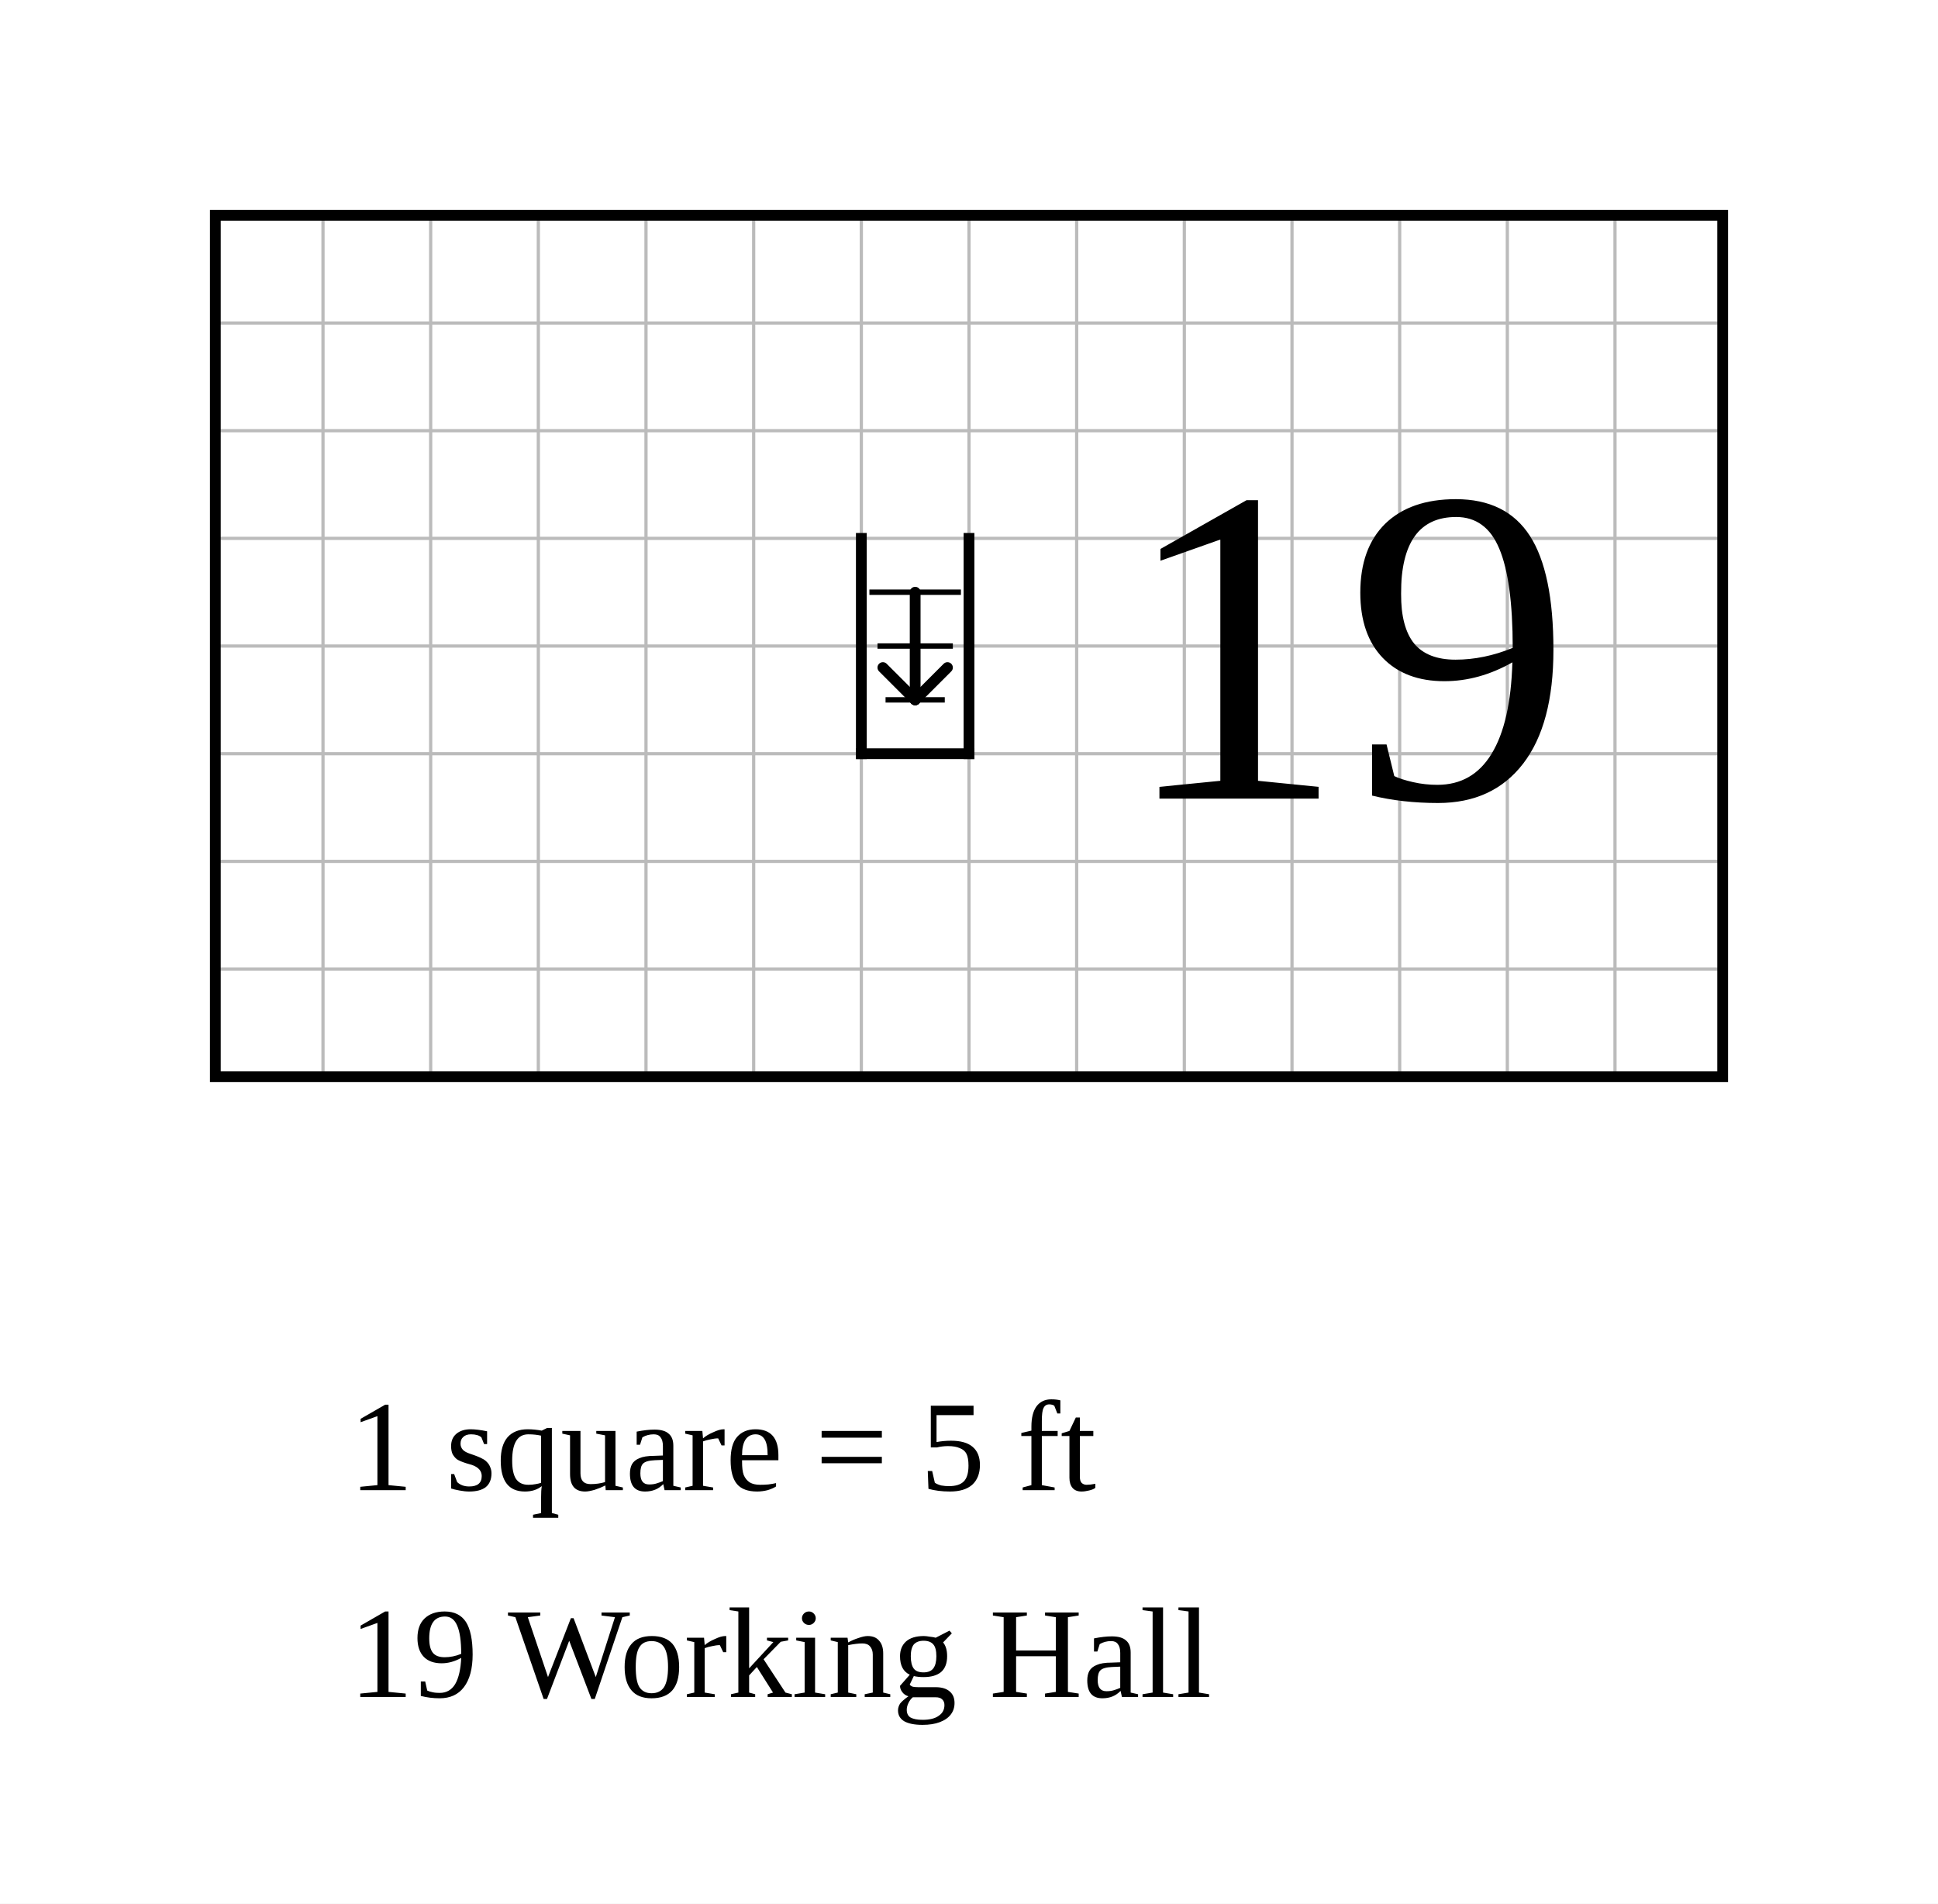
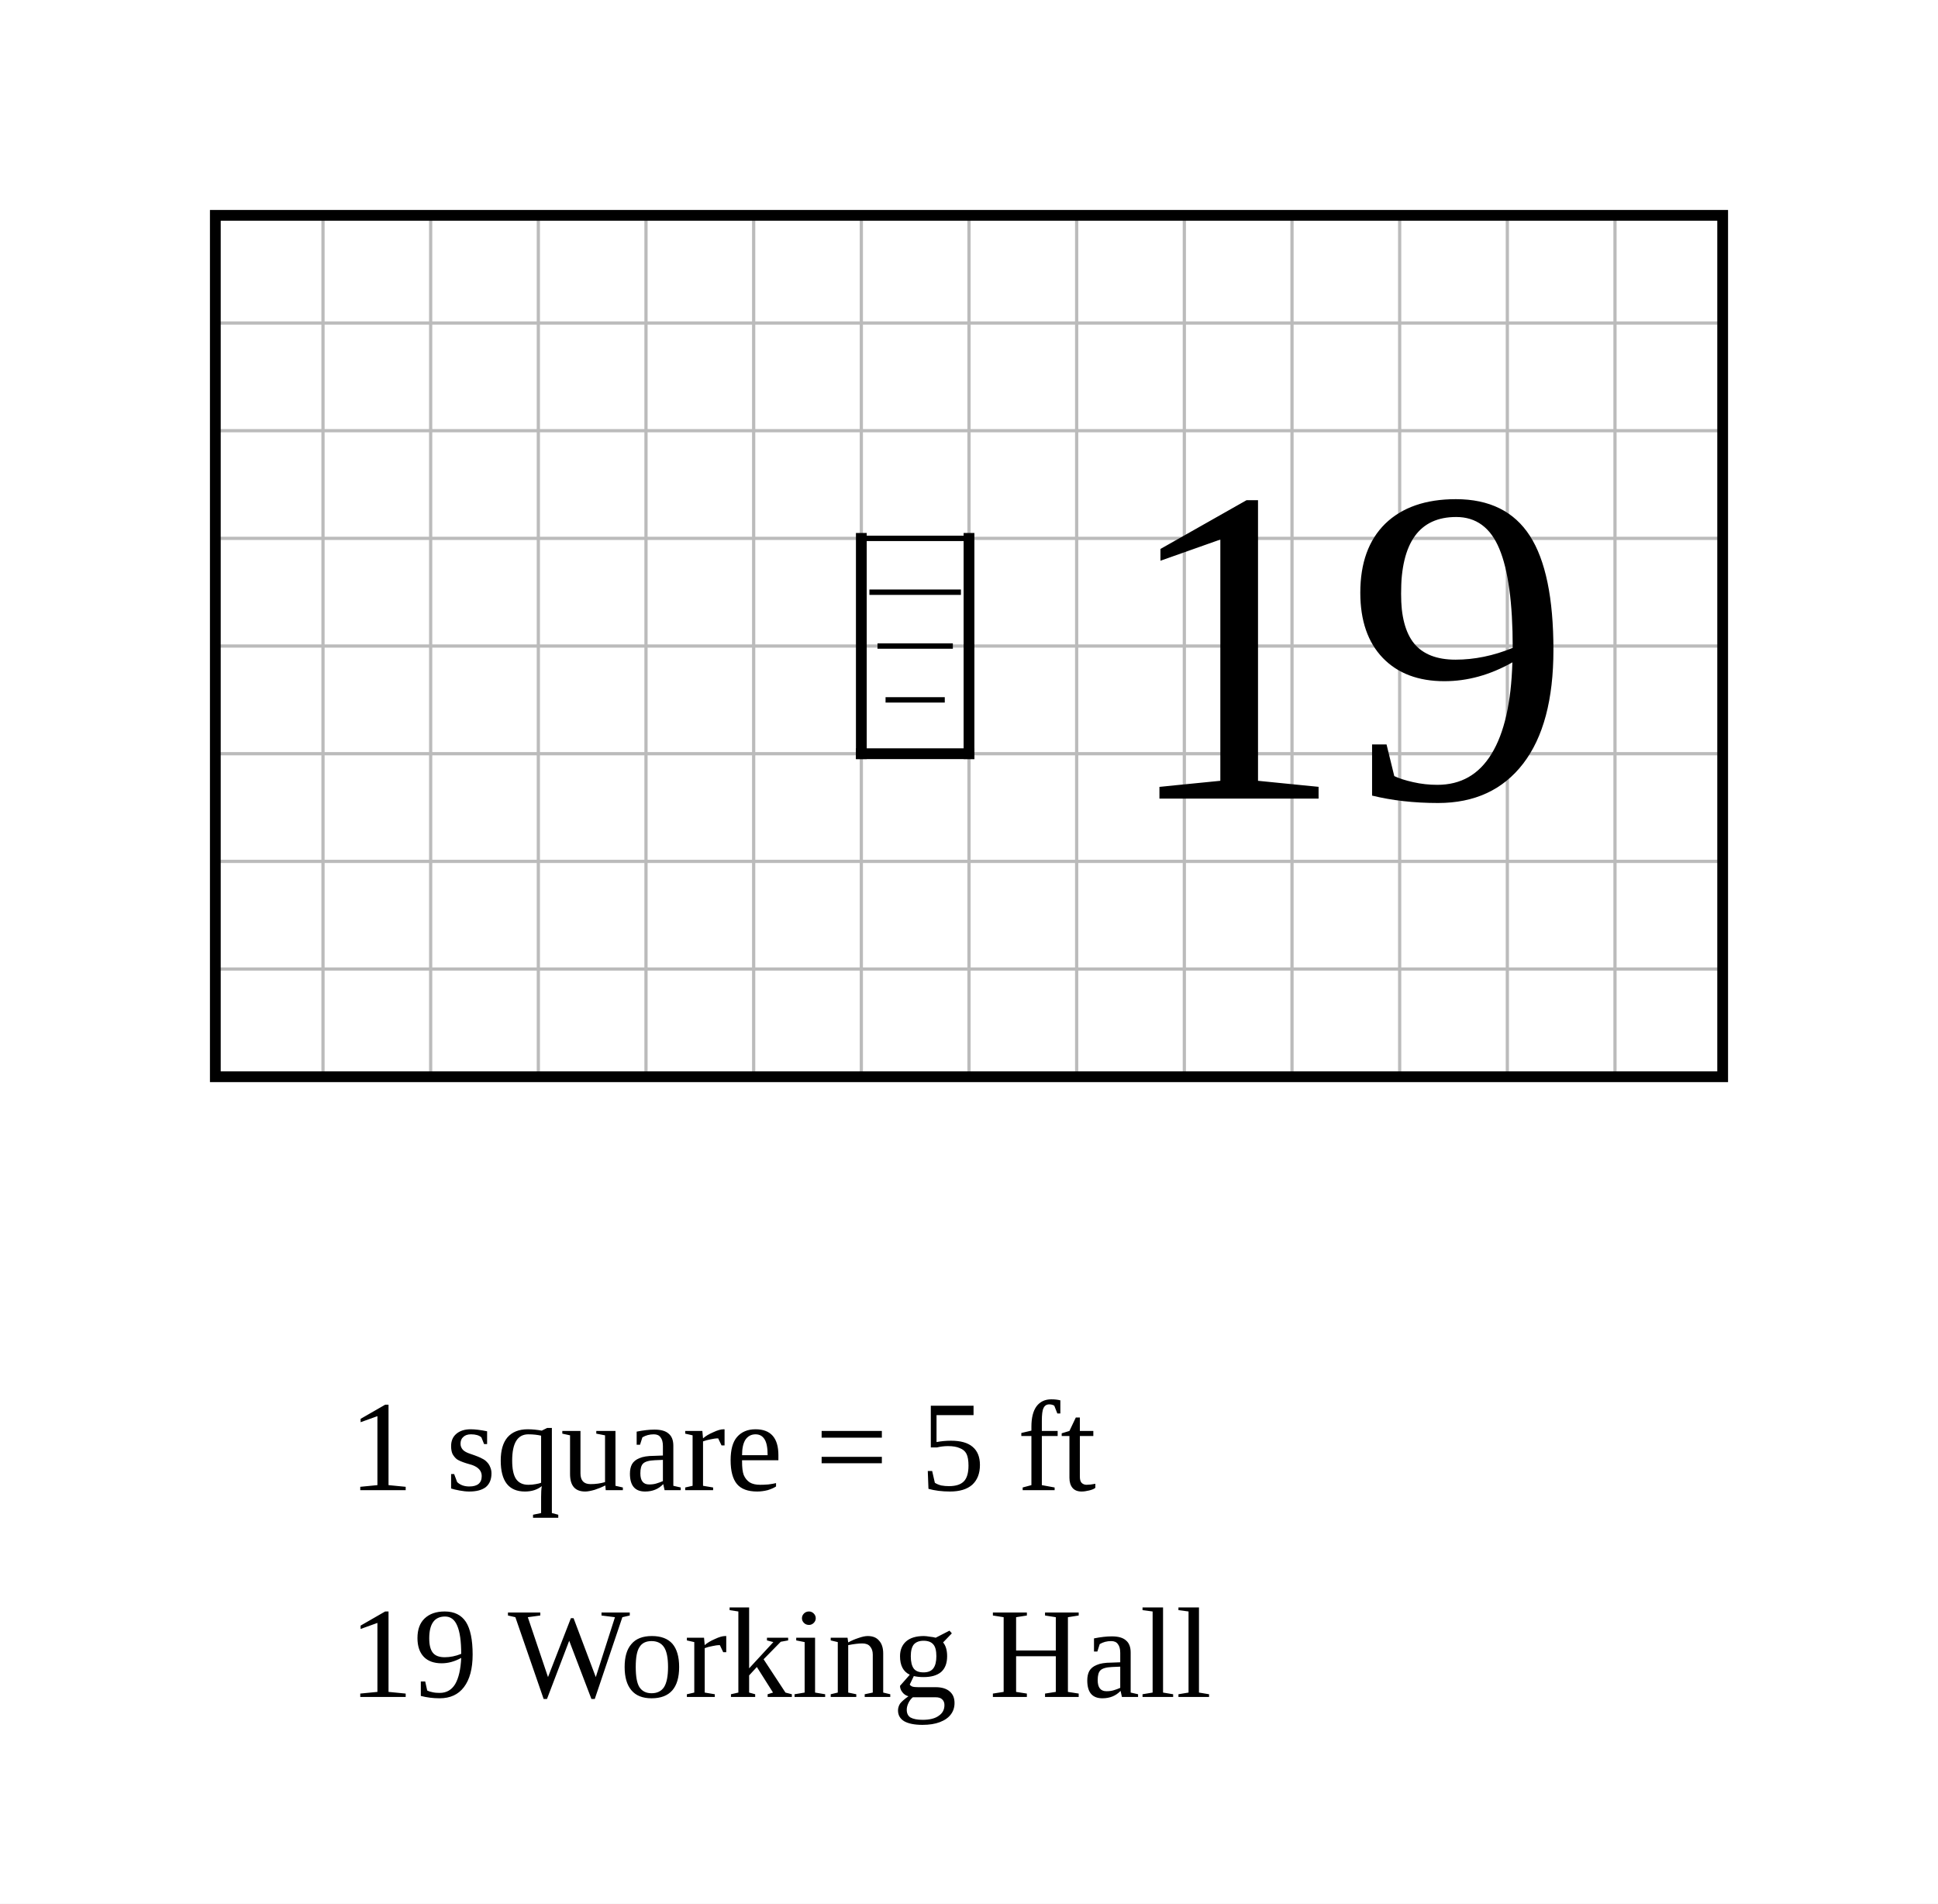
<svg xmlns="http://www.w3.org/2000/svg" width="900" height="884" viewBox="-10 -10 90 88.4">
  <rect x="-10" y="-10" width="90" height="88.4" fill="white" />
  <g stroke="#bbb" stroke-width="0.15">
    <line x1="0" y1="0" x2="0" y2="40" />
    <line x1="5" y1="0" x2="5" y2="40" />
    <line x1="10" y1="0" x2="10" y2="40" />
    <line x1="15" y1="0" x2="15" y2="40" />
    <line x1="20" y1="0" x2="20" y2="40" />
    <line x1="25" y1="0" x2="25" y2="40" />
    <line x1="30" y1="0" x2="30" y2="40" />
    <line x1="35" y1="0" x2="35" y2="40" />
    <line x1="40" y1="0" x2="40" y2="40" />
    <line x1="45" y1="0" x2="45" y2="40" />
    <line x1="50" y1="0" x2="50" y2="40" />
    <line x1="55" y1="0" x2="55" y2="40" />
    <line x1="60" y1="0" x2="60" y2="40" />
    <line x1="65" y1="0" x2="65" y2="40" />
    <line x1="70" y1="0" x2="70" y2="40" />
    <line x1="0" y1="0" x2="70" y2="0" />
    <line x1="0" y1="5" x2="70" y2="5" />
    <line x1="0" y1="10" x2="70" y2="10" />
    <line x1="0" y1="15" x2="70" y2="15" />
    <line x1="0" y1="20" x2="70" y2="20" />
    <line x1="0" y1="25" x2="70" y2="25" />
    <line x1="0" y1="30" x2="70" y2="30" />
    <line x1="0" y1="35" x2="70" y2="35" />
    <line x1="0" y1="40" x2="70" y2="40" />
  </g>
  <rect data-room="work-hall" x="0" y="0" width="70" height="40" fill="none" stroke="black" stroke-width="0.5" />
  <text data-room="work-hall" x="52.5" y="20" text-anchor="middle" dominant-baseline="central" font-size="21">19</text>
  <g class="stairs" data-room="work-hall">
    <line x1="30" y1="25" x2="35" y2="25" stroke="black" stroke-width="0.5" stroke-linecap="square" />
    <line x1="30" y1="15" x2="30" y2="25" stroke="black" stroke-width="0.5" stroke-linecap="square" />
    <line x1="35" y1="15" x2="35" y2="25" stroke="black" stroke-width="0.5" stroke-linecap="square" />
+     <line x1="30" y1="15" x2="35" y2="15" stroke="black" stroke-width="0.25" />
    <line x1="30.375" y1="17.5" x2="34.625" y2="17.5" stroke="black" stroke-width="0.25" />
    <line x1="30.75" y1="20" x2="34.25" y2="20" stroke="black" stroke-width="0.25" />
    <line x1="31.125" y1="22.5" x2="33.875" y2="22.5" stroke="black" stroke-width="0.25" />
-     <line x1="32.5" y1="17.5" x2="32.5" y2="22.5" stroke="black" stroke-width="0.5" stroke-linecap="round" />
-     <line x1="32.5" y1="22.5" x2="31" y2="21" stroke="black" stroke-width="0.5" stroke-linecap="round" />
-     <line x1="32.5" y1="22.5" x2="34" y2="21" stroke="black" stroke-width="0.5" stroke-linecap="round" />
  </g>
  <text class="scale" x="6.2" y="59.2" font-size="6">1 square = 5 ft</text>
  <text class="key" x="6.2" y="68.8" font-size="6">19  Working Hall</text>
</svg>
